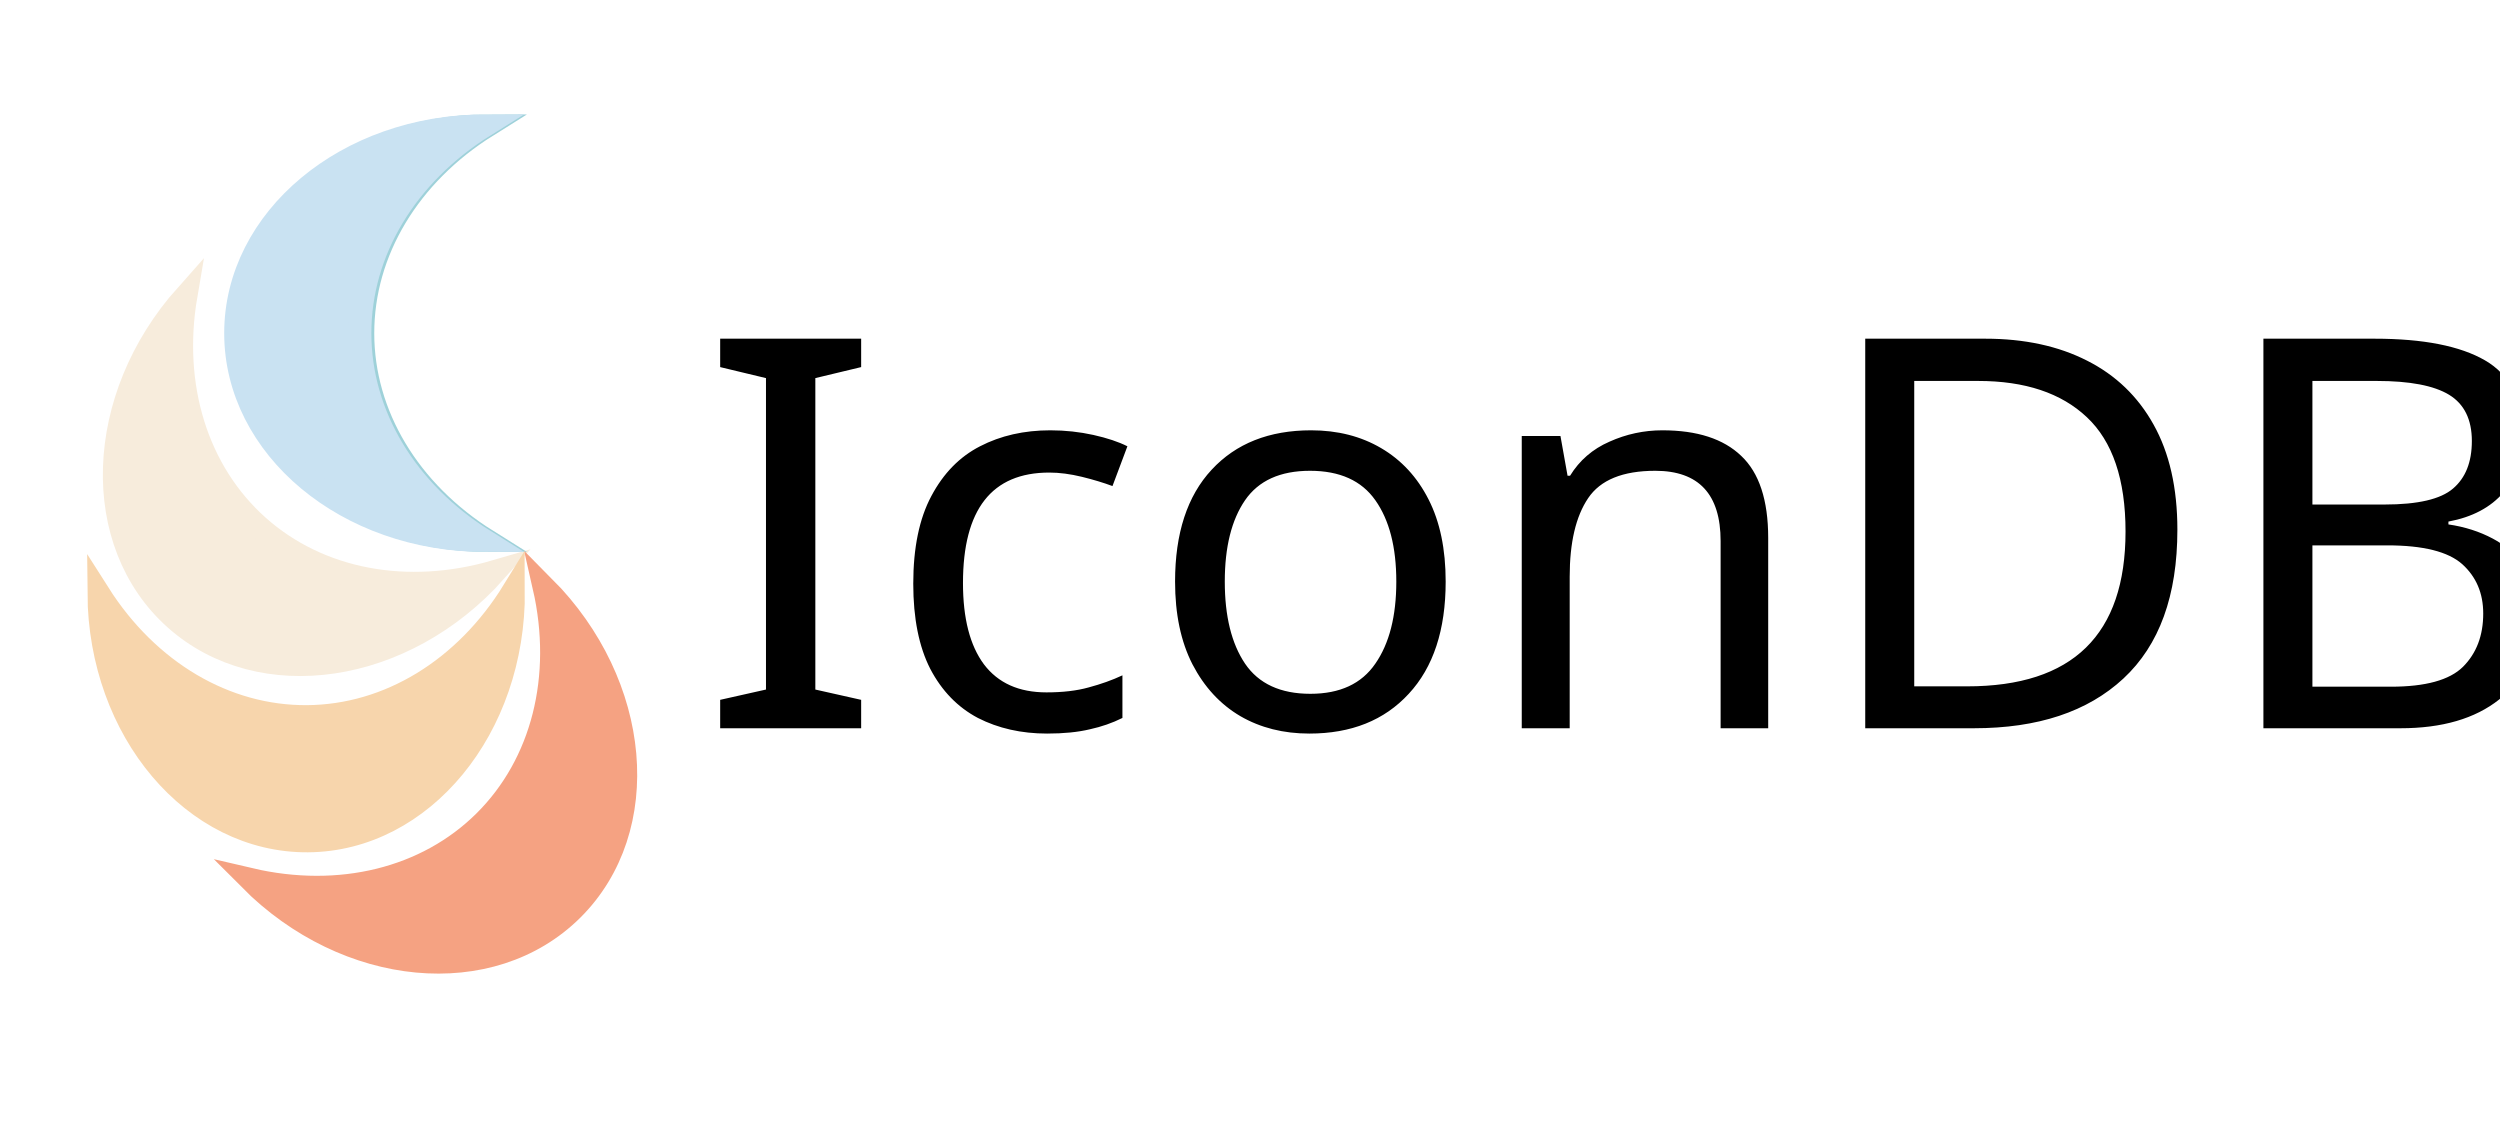
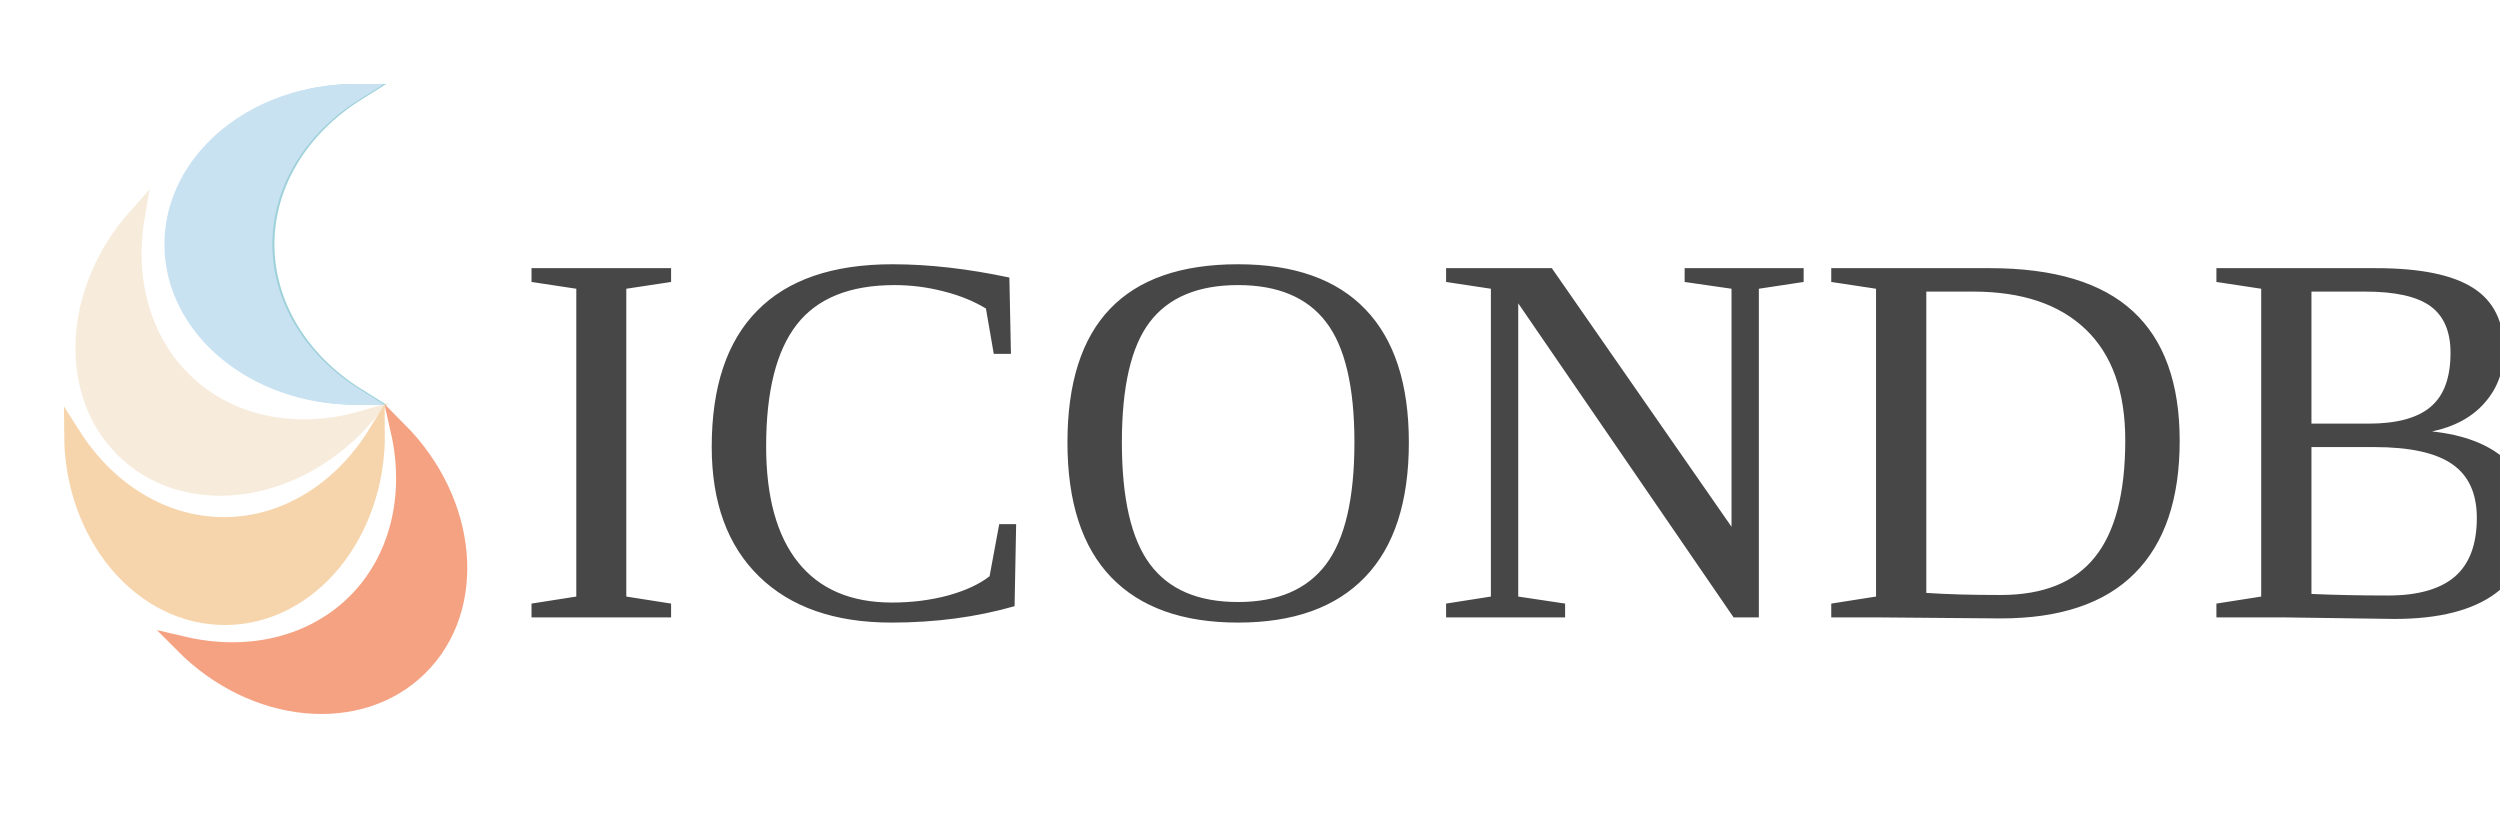
- <svg xmlns="http://www.w3.org/2000/svg" width="110" height="50">
-   <g>
-     <path fill="#000000" stroke="#32320F" opacity="NaN" d="m78.269,-30.577l44.423,0" id="svg_8" />
-     <text xml:space="preserve" text-anchor="start" font-family="'Assistant'" font-size="24" id="svg_1" y="32.043" x="30.733" stroke-width="0" stroke="#000" fill="#000000">IconDB</text>
-     <path transform="rotate(-48.2834 11.3552 23.1506)" stroke="#f7ecdc" id="svg_6" d="m16.83,32.275l0,0c-6.046,0 -10.949,-4.084 -10.949,-9.124c0,-5.039 4.903,-9.124 10.949,-9.124l0,0c-3.446,2.154 -5.474,5.534 -5.474,9.124s2.028,6.97 5.474,9.124z" fill="#f7ecdc" />
-     <path stroke="#9ed1d9" id="svg_10" d="m21.441,23.784l0,0c-6.046,0 -10.949,-4.084 -10.949,-9.124c0,-5.039 4.903,-9.124 10.949,-9.124l0,0c-3.446,2.154 -5.474,5.534 -5.474,9.124s2.028,6.97 5.474,9.124z" fill="#9ed1d9" />
-     <path transform="rotate(-134.825 21.3236 36.1384)" stroke="#f5a282" id="svg_11" d="m26.798,45.262l0,0c-6.046,0 -10.949,-4.084 -10.949,-9.124c0,-5.039 4.903,-9.124 10.949,-9.124l0,0c-3.446,2.154 -5.474,5.534 -5.474,9.124s2.028,6.97 5.474,9.124z" fill="#f5a282" />
-     <path transform="rotate(-90.4203 13.511 31.5267)" stroke="#f7d5ac" id="svg_13" d="m18.985,40.651l0,0c-6.046,0 -10.949,-4.084 -10.949,-9.124c0,-5.039 4.903,-9.124 10.949,-9.124l0,0c-3.446,2.154 -5.474,5.534 -5.474,9.124s2.028,6.97 5.474,9.124z" fill="#f7d5ac" />
-     <path stroke="#c9e2f2" id="svg_14" d="m21.314,23.784l0,0c-6.046,0 -10.949,-4.084 -10.949,-9.124c0,-5.039 4.903,-9.124 10.949,-9.124l0,0c-3.446,2.154 -5.474,5.534 -5.474,9.124s2.028,6.97 5.474,9.124z" fill="#c9e2f2" />
-   </g>
+ <svg xmlns="http://www.w3.org/2000/svg" width="150" height="50">
+   <text xml:space="preserve" text-anchor="start" font-size="32" id="svg_1" y="37.043" x="30.733" stroke-width="0" stroke="#000" fill="#474747">ICONDB</text>
+   <path transform="rotate(-48.2834 11.3552 23.1506)" stroke="#f7ecdc" id="svg_6" d="m16.83,32.275l0,0c-6.046,0 -10.949,-4.084 -10.949,-9.124c0,-5.039 4.903,-9.124 10.949,-9.124l0,0c-3.446,2.154 -5.474,5.534 -5.474,9.124s2.028,6.97 5.474,9.124z" fill="#f7ecdc" />
+   <path stroke="#9ed1d9" id="svg_10" d="m21.441,23.784l0,0c-6.046,0 -10.949,-4.084 -10.949,-9.124c0,-5.039 4.903,-9.124 10.949,-9.124l0,0c-3.446,2.154 -5.474,5.534 -5.474,9.124s2.028,6.97 5.474,9.124z" fill="#9ed1d9" />
+   <path transform="rotate(-134.825 21.3236 36.1384)" stroke="#f5a282" id="svg_11" d="m26.798,45.262l0,0c-6.046,0 -10.949,-4.084 -10.949,-9.124c0,-5.039 4.903,-9.124 10.949,-9.124l0,0c-3.446,2.154 -5.474,5.534 -5.474,9.124s2.028,6.97 5.474,9.124z" fill="#f5a282" />
+   <path transform="rotate(-90.4203 13.511 31.5267)" stroke="#f7d5ac" id="svg_13" d="m18.985,40.651l0,0c-6.046,0 -10.949,-4.084 -10.949,-9.124c0,-5.039 4.903,-9.124 10.949,-9.124l0,0c-3.446,2.154 -5.474,5.534 -5.474,9.124s2.028,6.97 5.474,9.124z" fill="#f7d5ac" />
+   <path stroke="#c9e2f2" id="svg_14" d="m21.314,23.784l0,0c-6.046,0 -10.949,-4.084 -10.949,-9.124c0,-5.039 4.903,-9.124 10.949,-9.124l0,0c-3.446,2.154 -5.474,5.534 -5.474,9.124s2.028,6.97 5.474,9.124z" fill="#c9e2f2" />
</svg>
